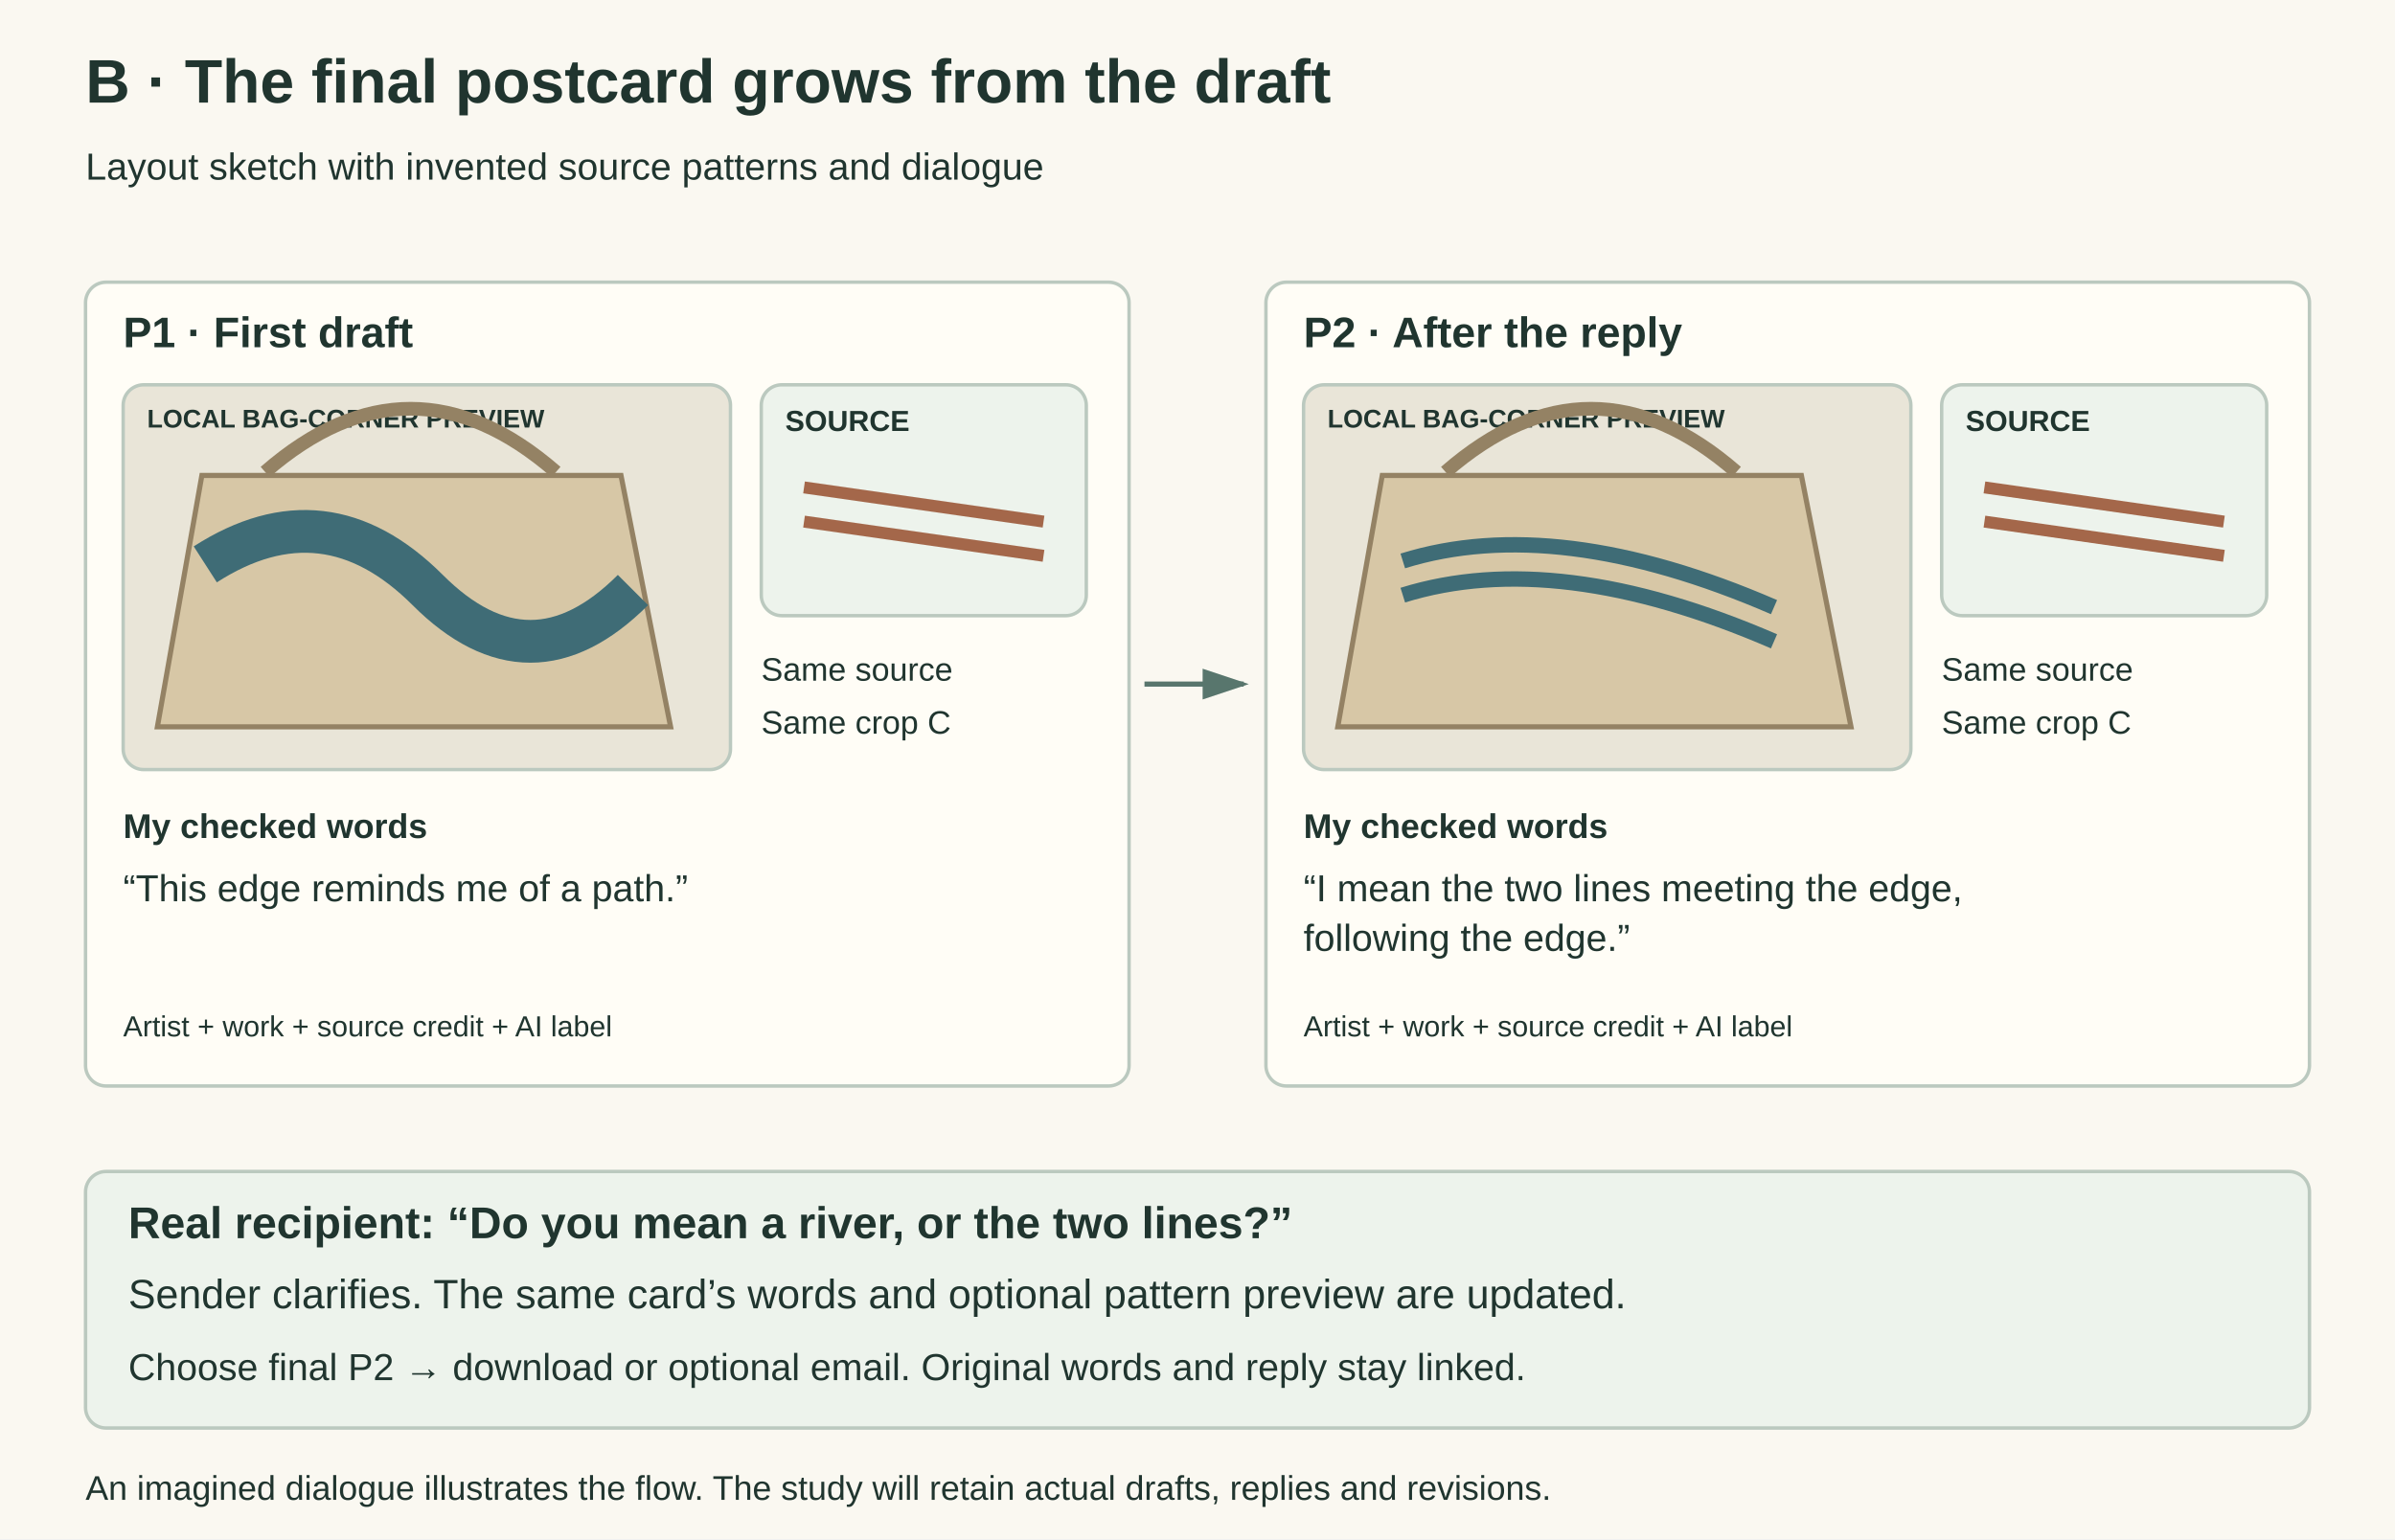
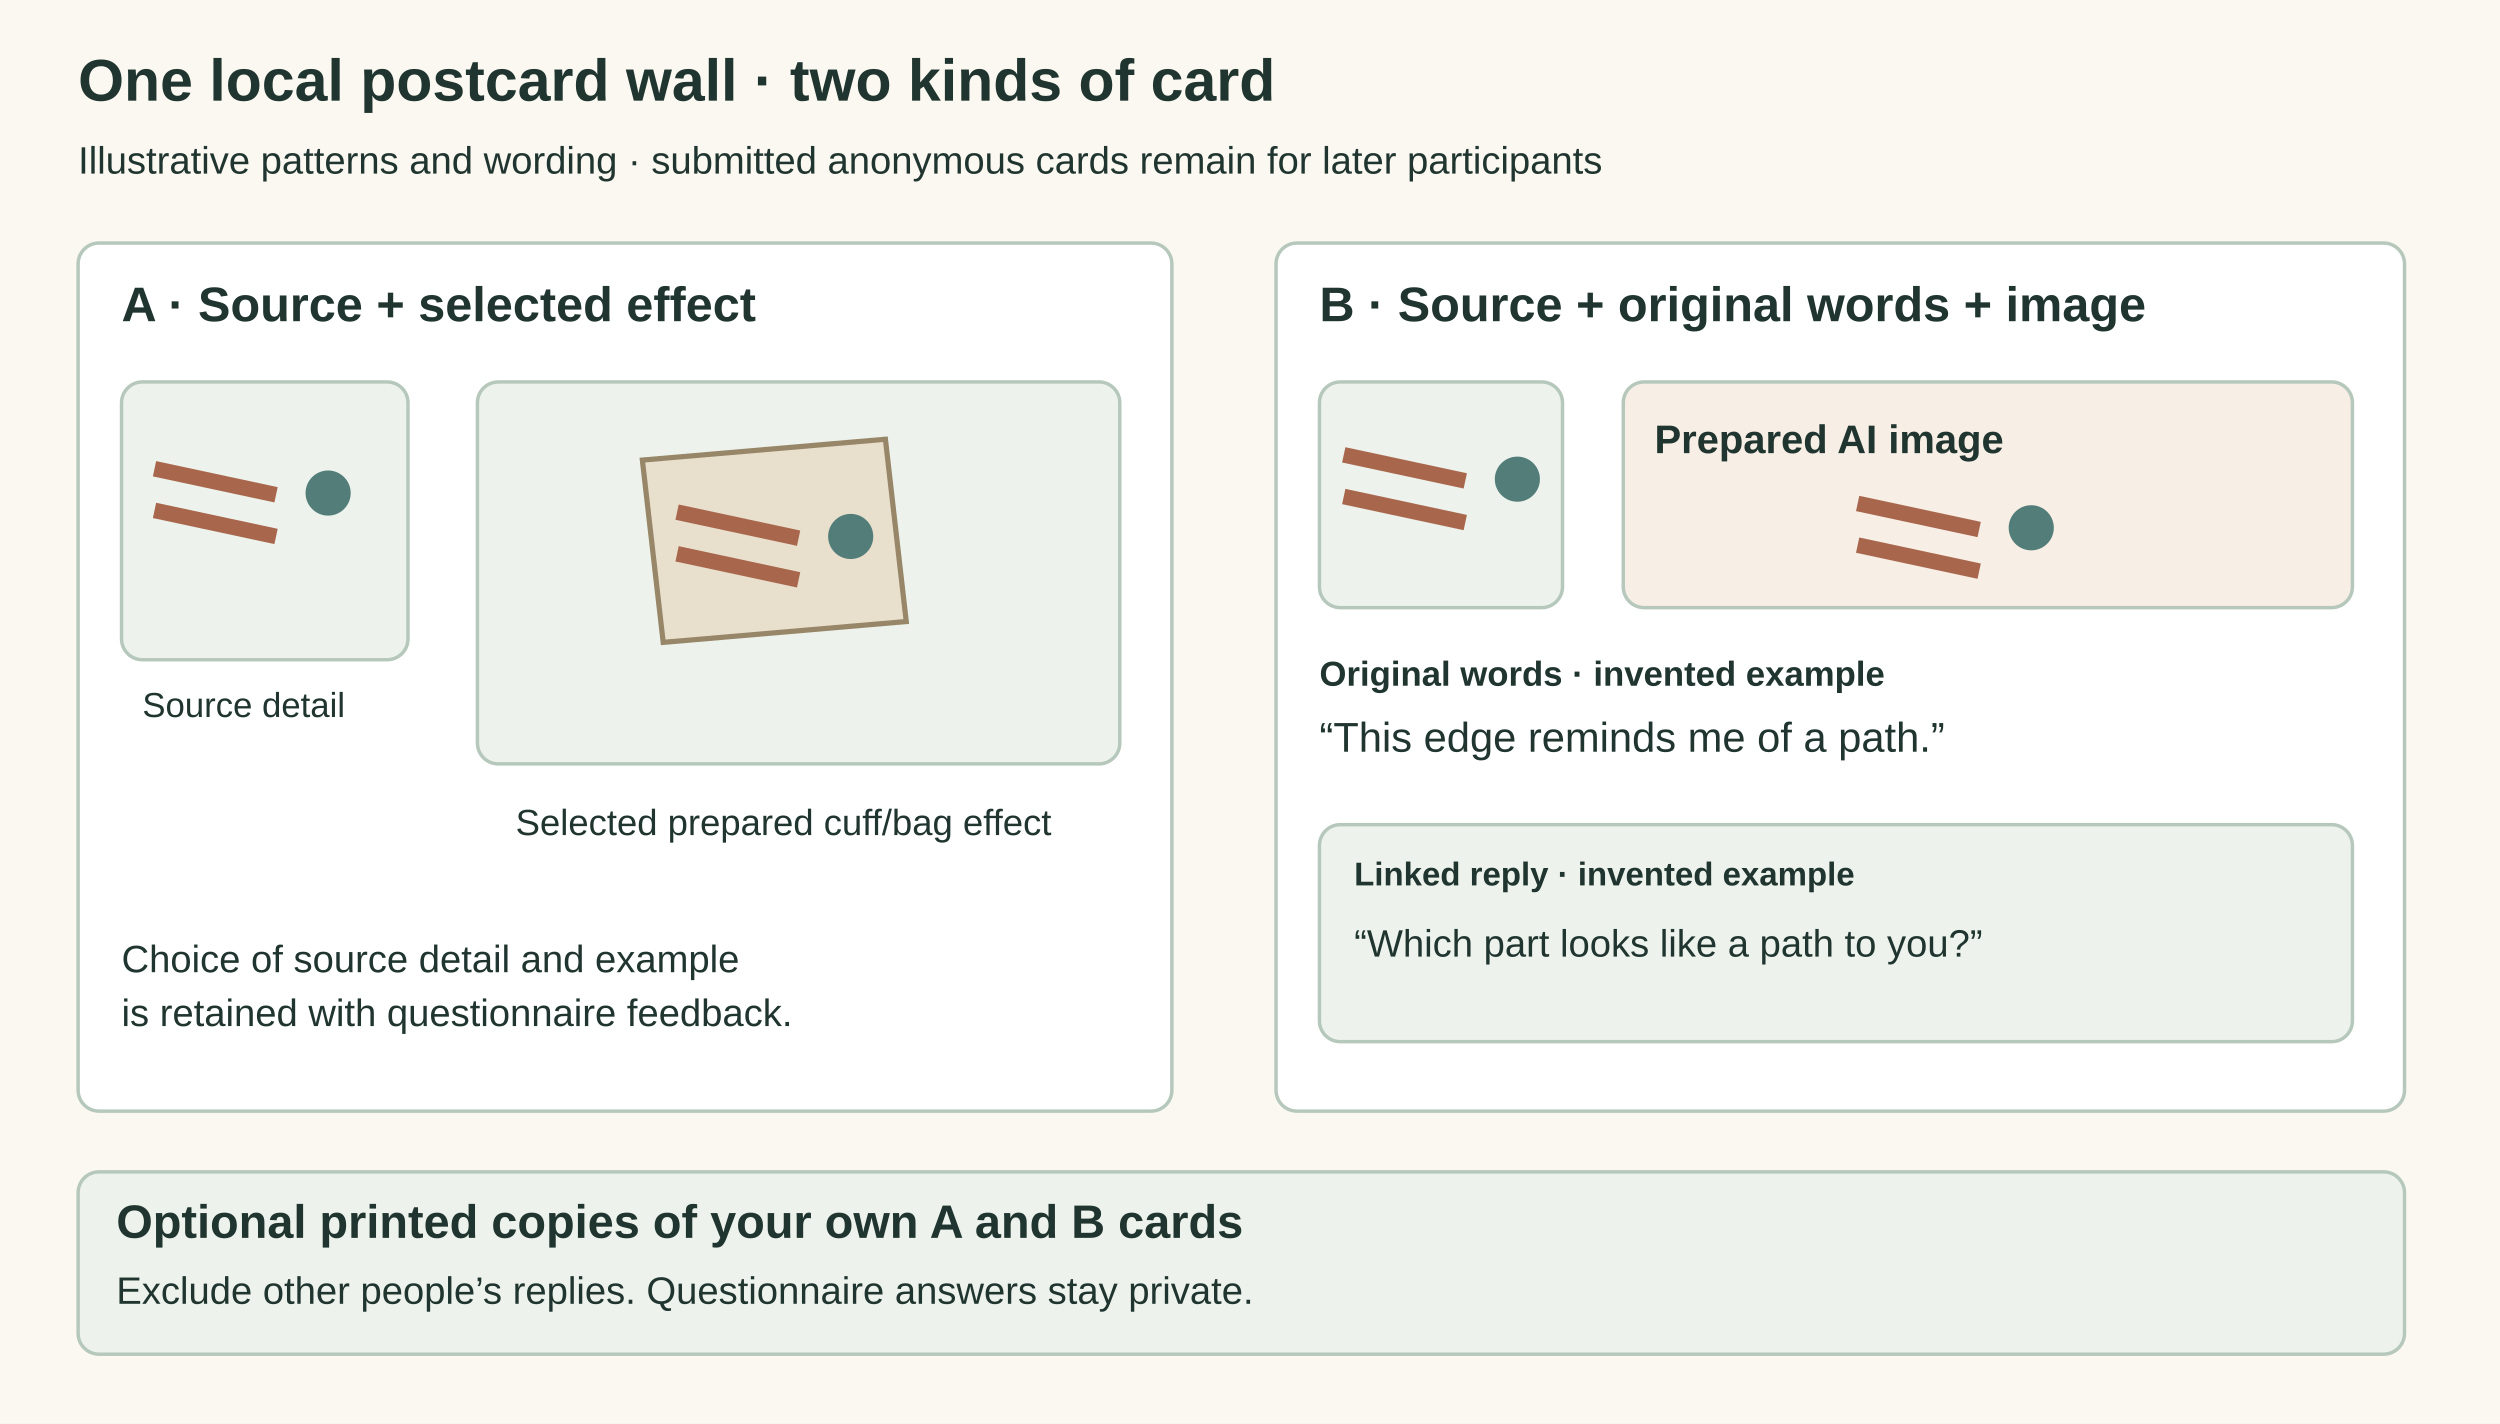
- <svg xmlns="http://www.w3.org/2000/svg" width="1400" height="900" viewBox="0 0 1400 900" role="img" aria-labelledby="title">
+ <svg xmlns="http://www.w3.org/2000/svg" width="1440" height="820" viewBox="0 0 1440 820" role="img" aria-labelledby="title desc">
  <defs>
    <marker id="arrow" markerWidth="10" markerHeight="10" refX="8" refY="3" orient="auto">
      <path d="M0 0 L0 6 L9 3 Z" fill="#58766d" />
    </marker>
  </defs>
-   <rect width="100%" height="100%" fill="#faf8f1" />
-   <g font-family="Arial,sans-serif" fill="#20352f">
-     <text x="50" y="60" font-size="36" font-weight="700">B · The final postcard grows from the draft</text>
-     <text x="50" y="105" font-size="22" font-weight="400">Layout sketch with invented source patterns and dialogue</text>
-     <rect x="50" y="165" width="610" height="470" rx="12" fill="#fffdf6" stroke="#bbc9bf" stroke-width="2" />
-     <text x="72" y="203" font-size="25" font-weight="700">P1 · First draft</text>
-     <rect x="72" y="225" width="355" height="225" rx="12" fill="#e9e5d8" stroke="#bbc9bf" stroke-width="2" />
-     <text x="86" y="250" font-size="15" font-weight="700">LOCAL BAG-CORNER PREVIEW</text>
-     <path d="M118 278 L363 278 L392 425 L92 425 Z" fill="#d7c7a6" stroke="#948264" stroke-width="3" />
-     <path d="M155 276 Q240 202 325 276" stroke="#948264" stroke-width="8" fill="none" />
-     <path d="M120 330 Q190 285 250 345 T370 345" stroke="#3f6c76" stroke-width="25" fill="none" />
-     <rect x="445" y="225" width="190" height="135" rx="12" fill="#edf3ec" stroke="#bbc9bf" stroke-width="2" />
-     <text x="459" y="252" font-size="17" font-weight="700">SOURCE</text>
-     <path d="M470 285 L610 305 M470 305 L610 325" stroke="#a4674a" stroke-width="7" />
-     <text x="445" y="398" font-size="19" font-weight="400">Same source</text>
-     <text x="445" y="429" font-size="19" font-weight="400">Same crop C</text>
-     <text x="72" y="490" font-size="20" font-weight="700">My checked words</text>
-     <text x="72" y="527" font-size="22" font-weight="400">“This edge reminds me of a path.”</text>
-     <text x="72" y="606" font-size="17" font-weight="400">Artist + work + source credit + AI label</text>
-     <rect x="740" y="165" width="610" height="470" rx="12" fill="#fffdf6" stroke="#bbc9bf" stroke-width="2" />
-     <text x="762" y="203" font-size="25" font-weight="700">P2 · After the reply</text>
-     <rect x="762" y="225" width="355" height="225" rx="12" fill="#e9e5d8" stroke="#bbc9bf" stroke-width="2" />
-     <text x="776" y="250" font-size="15" font-weight="700">LOCAL BAG-CORNER PREVIEW</text>
-     <path d="M808 278 L1053 278 L1082 425 L782 425 Z" fill="#d7c7a6" stroke="#948264" stroke-width="3" />
-     <path d="M845 276 Q930 202 1015 276" stroke="#948264" stroke-width="8" fill="none" />
-     <path d="M820 328 Q910 300 1037 355 M820 348 Q910 320 1037 375" stroke="#3f6c76" stroke-width="9" fill="none" />
-     <rect x="1135" y="225" width="190" height="135" rx="12" fill="#edf3ec" stroke="#bbc9bf" stroke-width="2" />
-     <text x="1149" y="252" font-size="17" font-weight="700">SOURCE</text>
-     <path d="M1160 285 L1300 305 M1160 305 L1300 325" stroke="#a4674a" stroke-width="7" />
-     <text x="1135" y="398" font-size="19" font-weight="400">Same source</text>
-     <text x="1135" y="429" font-size="19" font-weight="400">Same crop C</text>
-     <text x="762" y="490" font-size="20" font-weight="700">My checked words</text>
-     <text x="762" y="527" font-size="22" font-weight="400">“I mean the two lines meeting the edge,</text>
-     <text x="762" y="556" font-size="22" font-weight="400">following the edge.”</text>
-     <text x="762" y="606" font-size="17" font-weight="400">Artist + work + source credit + AI label</text>
-     <path d="M669,400 L727,400" fill="none" stroke="#58766d" stroke-width="3" marker-end="url(#arrow)" />
-     <rect x="50" y="685" width="1300" height="150" rx="12" fill="#edf3ec" stroke="#bbc9bf" stroke-width="2" />
-     <text x="75" y="724" font-size="26" font-weight="700">Real recipient: “Do you mean a river, or the two lines?”</text>
-     <text x="75" y="765" font-size="24" font-weight="400">Sender clarifies. The same card’s words and optional pattern preview are updated.</text>
-     <text x="75" y="807" font-size="22" font-weight="400">Choose final P2 → download or optional email. Original words and reply stay linked.</text>
-     <text x="50" y="877" font-size="20" font-weight="400">An imagined dialogue illustrates the flow. The study will retain actual drafts, replies and revisions.</text>
+   <rect width="1440" height="820" fill="#faf8f1" />
+   <g font-family="Arial, sans-serif" fill="#20352f">
+     <text x="45" y="58" font-size="34" font-weight="650">
+       <tspan x="45" dy="0">One local postcard wall · two kinds of card</tspan>
+     </text>
+     <text x="45" y="100" font-size="22" font-weight="400">
+       <tspan x="45" dy="0">Illustrative patterns and wording · submitted anonymous cards remain for later participants</tspan>
+     </text>
+     <rect x="45" y="140" width="630" height="500" rx="12" fill="#fff" stroke="#b6c8bb" stroke-width="2" />
+     <rect x="735" y="140" width="650" height="500" rx="12" fill="#fff" stroke="#b6c8bb" stroke-width="2" />
+     <text x="70" y="185" font-size="28" font-weight="650">
+       <tspan x="70" dy="0">A · Source + selected effect</tspan>
+     </text>
+     <text x="760" y="185" font-size="28" font-weight="650">
+       <tspan x="760" dy="0">B · Source + original words + image</tspan>
+     </text>
+     <rect x="70" y="220" width="165" height="160" rx="12" fill="#edf3ec" stroke="#b6c8bb" stroke-width="2" />
+     <path d="M89 270 l70 15 M89 294 l70 15" stroke="#a8664c" stroke-width="9" fill="none" />
+     <circle cx="189" cy="284" r="13" fill="#537d78" />
+     <text x="82" y="413" font-size="20" font-weight="400">
+       <tspan x="82" dy="0">Source detail</tspan>
+     </text>
+     <rect x="275" y="220" width="370" height="220" rx="12" fill="#edf3ec" stroke="#b6c8bb" stroke-width="2" />
+     <path d="M370 265 l140 -12 12 105 -140 12 Z" fill="#e8dfcd" stroke="#978668" stroke-width="3" />
+     <path d="M390 295 l70 15 M390 319 l70 15" stroke="#a8664c" stroke-width="9" fill="none" />
+     <circle cx="490" cy="309" r="13" fill="#537d78" />
+     <text x="297" y="481" font-size="21" font-weight="400">
+       <tspan x="297" dy="0">Selected prepared cuff/bag effect</tspan>
+     </text>
+     <text x="70" y="560" font-size="22" font-weight="400">
+       <tspan x="70" dy="0">Choice of source detail and example</tspan>
+       <tspan x="70" dy="31">is retained with questionnaire feedback.</tspan>
+     </text>
+     <rect x="760" y="220" width="140" height="130" rx="12" fill="#edf3ec" stroke="#b6c8bb" stroke-width="2" />
+     <path d="M774 262 l70 15 M774 286 l70 15" stroke="#a8664c" stroke-width="9" fill="none" />
+     <circle cx="874" cy="276" r="13" fill="#537d78" />
+     <rect x="935" y="220" width="420" height="130" rx="12" fill="#f7eee5" stroke="#b6c8bb" stroke-width="2" />
+     <text x="953" y="261" font-size="23" font-weight="650">
+       <tspan x="953" dy="0">Prepared AI image</tspan>
+     </text>
+     <path d="M1070 290 l70 15 M1070 314 l70 15" stroke="#a8664c" stroke-width="9" fill="none" />
+     <circle cx="1170" cy="304" r="13" fill="#537d78" />
+     <text x="760" y="395" font-size="20" font-weight="650">
+       <tspan x="760" dy="0">Original words · invented example</tspan>
+     </text>
+     <text x="760" y="433" font-size="24" font-weight="400">
+       <tspan x="760" dy="0">“This edge reminds me of a path.”</tspan>
+     </text>
+     <rect x="760" y="475" width="595" height="125" rx="12" fill="#edf3ec" stroke="#b6c8bb" stroke-width="2" />
+     <text x="780" y="510" font-size="19" font-weight="650">
+       <tspan x="780" dy="0">Linked reply · invented example</tspan>
+     </text>
+     <text x="780" y="551" font-size="22" font-weight="400">
+       <tspan x="780" dy="0">“Which part looks like a path to you?”</tspan>
+     </text>
+     <rect x="45" y="675" width="1340" height="105" rx="12" fill="#edf3ec" stroke="#b6c8bb" stroke-width="2" />
+     <text x="67" y="713" font-size="27" font-weight="650">
+       <tspan x="67" dy="0">Optional printed copies of your own A and B cards</tspan>
+     </text>
+     <text x="67" y="751" font-size="22" font-weight="400">
+       <tspan x="67" dy="0">Exclude other people’s replies. Questionnaire answers stay private.</tspan>
+     </text>
  </g>
</svg>
